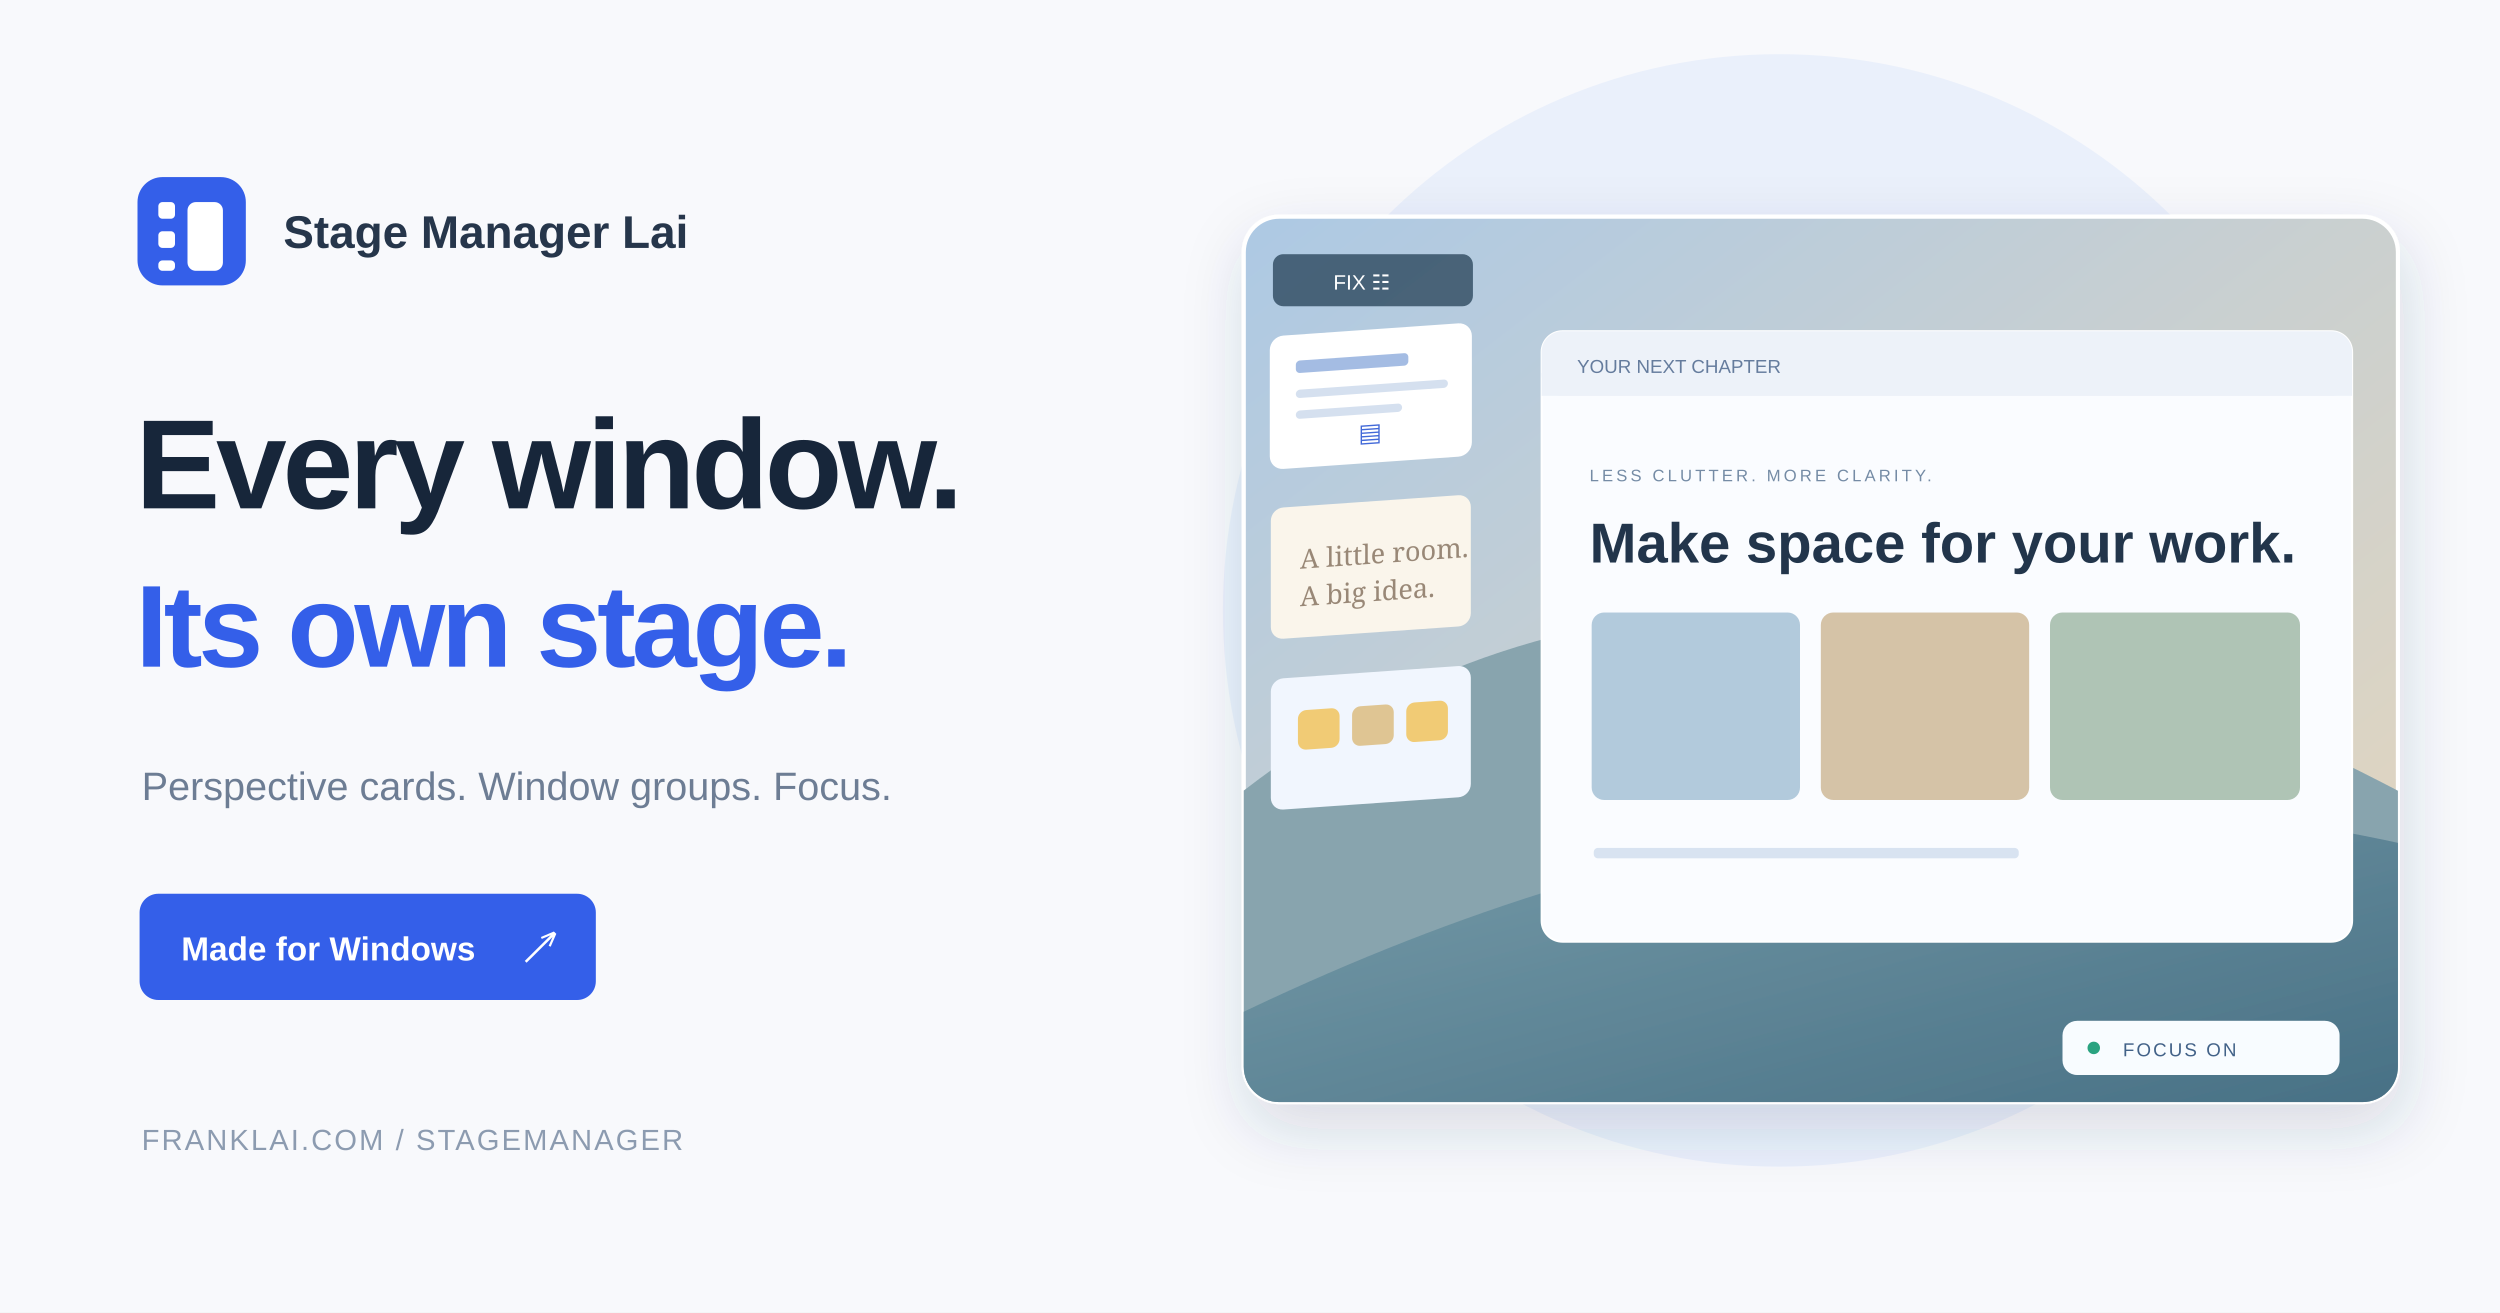
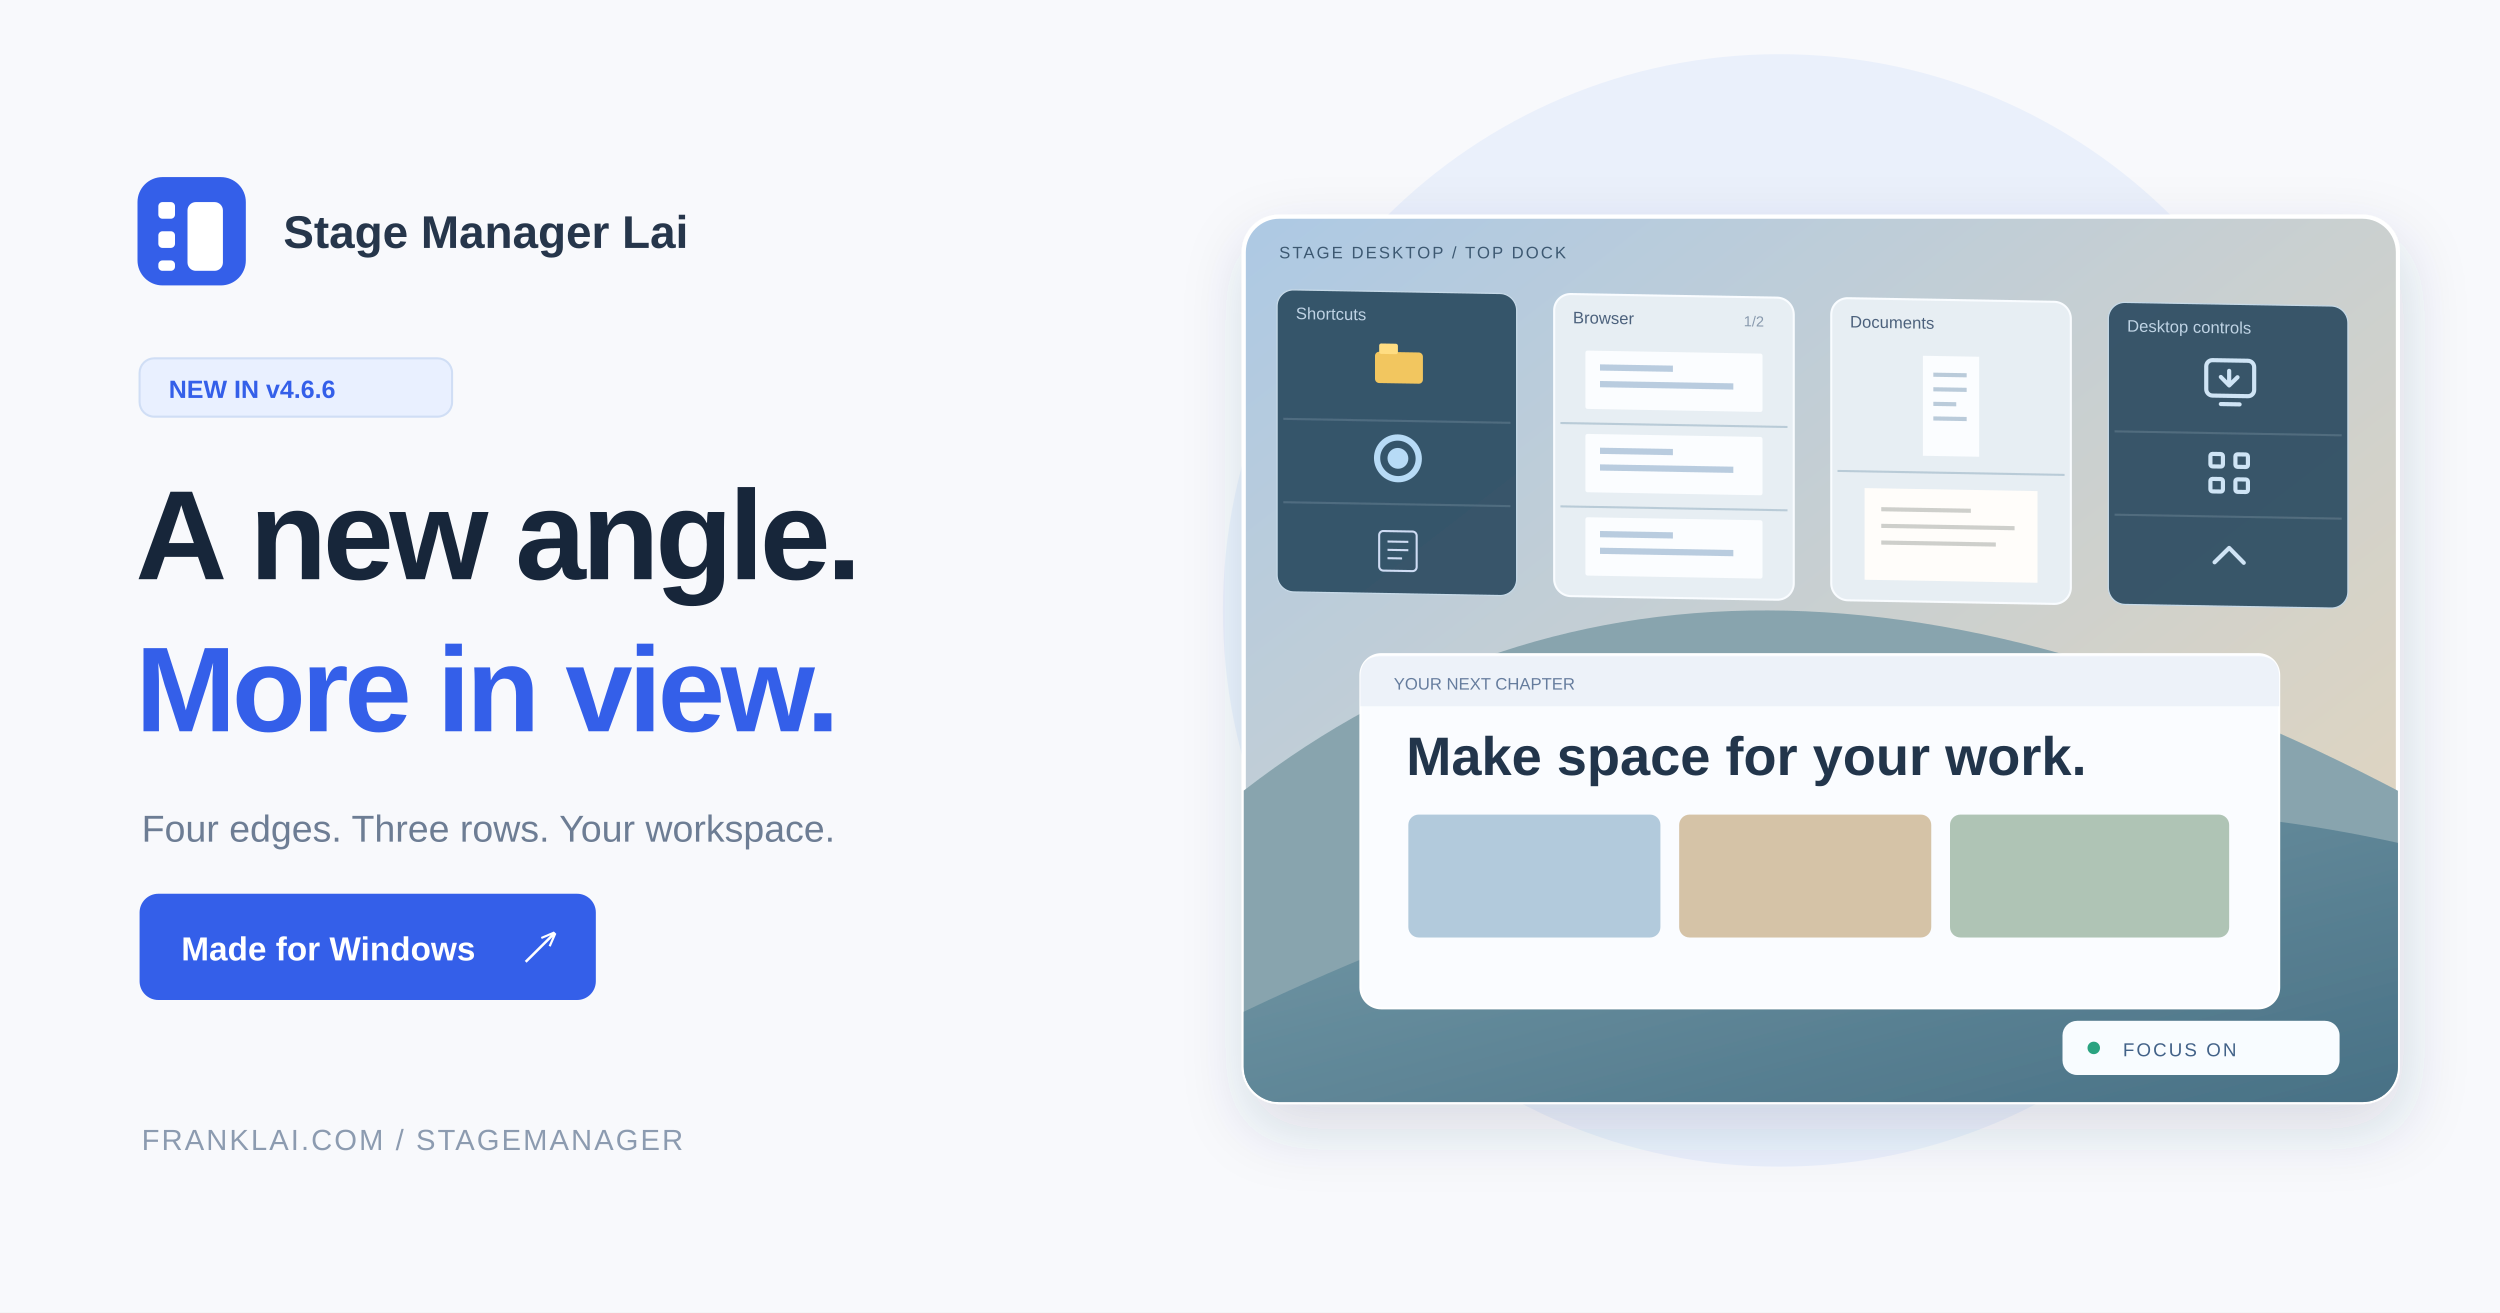
- <svg xmlns="http://www.w3.org/2000/svg" width="1200" height="630" viewBox="0 0 1200 630" role="img" aria-label="Stage Manager Lai: perspective window cards for Windows">
+ <svg xmlns="http://www.w3.org/2000/svg" width="1200" height="630" viewBox="0 0 1200 630" role="img" aria-label="Stage Manager Lai v4.6.6: a new top dock with three-row window cards">
  <defs>
    <linearGradient id="sky" x2="1" y2="1">
      <stop stop-color="#adc9e4" />
      <stop offset="1" stop-color="#e8d7bb" />
    </linearGradient>
    <linearGradient id="hill" x2="1" y2="1">
      <stop stop-color="#789daa" />
      <stop offset="1" stop-color="#456e83" />
    </linearGradient>
    <filter id="shadow" x="-30%" y="-30%" width="160%" height="180%">
      <feDropShadow dy="12" stdDeviation="15" flood-color="#233e68" flood-opacity=".16" />
    </filter>
    <clipPath id="screen">
      <rect x="597" y="104" width="554" height="425" rx="17" />
    </clipPath>
  </defs>
  <rect width="1200" height="630" fill="#f8f9fc" />
  <circle cx="854" cy="293" r="267" fill="#eaf0fb" />
  <rect x="66" y="85" width="52" height="52" rx="12" fill="#345fe9" />
  <g fill="#fff">
    <rect x="76" y="97" width="8" height="8" rx="2" />
    <rect x="76" y="111" width="8" height="8" rx="2" />
    <rect x="76" y="125" width="8" height="5" rx="2" />
    <rect x="90" y="97" width="17" height="33" rx="4" />
  </g>
  <text x="136" y="119" font-family="Segoe UI,Arial,sans-serif" font-size="22" font-weight="600" fill="#26364b">Stage Manager Lai</text>
-   <text x="65" y="244" font-family="Segoe UI,Arial,sans-serif" font-size="61" font-weight="700" letter-spacing="-2" fill="#17263a">Every window.</text>
-   <text x="65" y="320" font-family="Segoe UI,Arial,sans-serif" font-size="56" font-weight="700" letter-spacing="-2" fill="#345fe9">Its own stage.</text>
-   <text x="68" y="384" font-family="Segoe UI,Arial,sans-serif" font-size="19" fill="#6d7d94">Perspective cards. Window groups. Focus.</text>
+   <rect x="67" y="172" width="150" height="28" rx="7" fill="#e9f0ff" stroke="#d0def5" />
+   <text x="81" y="191" font-family="Segoe UI,Arial,sans-serif" font-size="12" font-weight="600" fill="#345fe9">NEW IN v4.6.6</text>
+   <text x="65" y="278" font-family="Segoe UI,Arial,sans-serif" font-size="61" font-weight="700" letter-spacing="-2" fill="#17263a">A new angle.</text>
+   <text x="65" y="351" font-family="Segoe UI,Arial,sans-serif" font-size="58" font-weight="700" letter-spacing="-2" fill="#345fe9">More in view.</text>
+   <text x="68" y="404" font-family="Segoe UI,Arial,sans-serif" font-size="18" fill="#6d7d94">Four edges. Three rows. Your workspace.</text>
  <rect x="67" y="429" width="219" height="51" rx="9" fill="#345fe9" />
  <text x="87" y="461" font-family="Segoe UI,Arial,sans-serif" font-size="16" font-weight="600" fill="#fff">Made for Windows</text>
  <text x="252" y="461" font-family="Arial" font-size="21" fill="#fff">↗</text>
  <text x="68" y="552" font-family="Segoe UI,Arial,sans-serif" font-size="14" letter-spacing="1" fill="#8c9bb0">FRANKLAI.COM / STAGEMANAGER</text>
  <g filter="url(#shadow)">
    <rect x="597" y="104" width="554" height="425" rx="17" fill="url(#sky)" stroke="#fff" stroke-width="2" />
    <g clip-path="url(#screen)">
      <path d="M590 385Q820 200 1165 387V540H590Z" fill="#88a4ae" />
      <path d="M590 489Q895 341 1170 409V540H590Z" fill="url(#hill)" />
    </g>
-     <rect x="611" y="122" width="96" height="25" rx="5" fill="#29465bc7" />
-     <text x="640" y="139" fill="#fff" font-size="10" font-family="Arial">FIX   ☷</text>
-     <g transform="translate(610 162) skewY(-4)">
-       <rect width="96" height="63" rx="6" fill="#fff" stroke="#fff" />
-       <text x="42" y="53" fill="#4269d8" font-size="12" font-family="Arial">▤</text>
-       <rect x="12" y="12" width="54" height="6" rx="2" fill="#a4bce3" />
-       <rect x="12" y="26" width="73" height="4" rx="2" fill="#d5e0ef" />
-       <rect x="12" y="36" width="51" height="4" rx="2" fill="#d5e0ef" />
+     <text x="614" y="124" font-size="8" fill="#3c5871" font-family="Arial" letter-spacing="1">STAGE DESKTOP / TOP DOCK</text>
+     <g transform="translate(613 139) skewY(1)">
+       <rect width="115" height="145" rx="8" fill="#28485ee6" stroke="#c7dae8" stroke-width=".6" />
+       <text x="9" y="14" font-size="8" fill="#bfd3e4" font-family="Arial">Shortcuts</text>
+       <path d="M3 62H112M3 102H112" stroke="#b7cad333" />
+       <rect x="47" y="29" width="23" height="15" rx="2" fill="#f2c65f" />
+       <rect x="49" y="25" width="9" height="5" rx="1" fill="#ffdd82" />
+       <circle cx="58" cy="80" r="10" fill="none" stroke="#b7dbf6" stroke-width="3" />
+       <circle cx="58" cy="80" r="5" fill="#b7dbf6" />
+       <rect x="49" y="115" width="18" height="19" rx="2" fill="none" stroke="#cfdcf4" />
+       <path d="M53 120H63M53 124H63M53 128H60" stroke="#cfdcf4" />
    </g>
-     <g transform="translate(610 244) skewY(-4)">
-       <rect width="96" height="63" rx="6" fill="#faf5eb" />
-       <text x="14" y="30" fill="#998877" font-size="13" font-family="Georgia">A little room.</text>
-       <text x="14" y="48" fill="#998877" font-size="13" font-family="Georgia">A big idea.</text>
+     <g transform="translate(746 141) skewY(1)">
+       <rect width="115" height="145" rx="8" fill="#e7eef3" stroke="#f9fcff" />
+       <text x="9" y="14" font-size="8" fill="#4c617c" font-family="Arial">Browser</text>
+       <text x="91" y="14" font-size="7" fill="#8798ac" font-family="Arial">1/2</text>
+       <g fill="#fbfdff">
+         <rect x="15" y="27" width="85" height="28" rx="1" />
+         <rect x="15" y="67" width="85" height="28" rx="1" />
+         <rect x="15" y="107" width="85" height="28" rx="1" />
+       </g>
+       <path d="M22 35H57M22 43H86M22 75H57M22 83H86M22 115H57M22 123H86" stroke="#b9ccdf" stroke-width="3" />
+       <path d="M3 62H112M3 102H112" stroke="#b9cbd7" />
    </g>
-     <g transform="translate(610 326) skewY(-4)">
-       <rect width="96" height="63" rx="6" fill="#f1f6fe" />
-       <rect x="13" y="16" width="20" height="19" rx="4" fill="#f1cb75" />
-       <rect x="39" y="16" width="20" height="19" rx="4" fill="#dfc593" />
-       <rect x="65" y="16" width="20" height="19" rx="4" fill="#f1cb75" />
+     <g transform="translate(879 143) skewY(1)">
+       <rect width="115" height="145" rx="8" fill="#e7eef3" stroke="#f9fcff" />
+       <text x="9" y="14" font-size="8" fill="#4c617c" font-family="Arial">Documents</text>
+       <rect x="44" y="27" width="27" height="48" fill="#fbfdff" />
+       <path d="M49 36H65M49 43H65M49 50H60M49 57H65" stroke="#bacbda" stroke-width="2" />
+       <path d="M3 83H112" stroke="#b9cbd7" />
+       <rect x="16" y="91" width="83" height="44" fill="#fffdfa" />
+       <path d="M24 101H67M24 109H88M24 117H79" stroke="#cecfcb" stroke-width="2" />
    </g>
-     <rect x="740" y="159" width="389" height="293" rx="10" fill="#fafcff" stroke="#fff" />
-     <rect x="740" y="159" width="389" height="31" rx="10" fill="#edf2f9" />
-     <rect x="740" y="179" width="389" height="11" fill="#edf2f9" />
-     <text x="757" y="179" fill="#657c9d" font-family="Arial" font-size="9">YOUR NEXT CHAPTER</text>
-     <text x="763" y="231" fill="#748ba5" font-family="Arial" font-size="8" letter-spacing="1.5">LESS CLUTTER. MORE CLARITY.</text>
-     <text x="763" y="270" fill="#22364c" font-family="Segoe UI,Arial,sans-serif" font-size="27" font-weight="600">Make space for your work.</text>
-     <rect x="764" y="294" width="100" height="90" rx="6" fill="#b2cadc" />
-     <rect x="874" y="294" width="100" height="90" rx="6" fill="#d5c3a7" />
-     <rect x="984" y="294" width="120" height="90" rx="6" fill="#afc4b5" />
-     <rect x="765" y="407" width="204" height="5" rx="2" fill="#d8e3f1" />
+     <g transform="translate(1012 145) skewY(1)">
+       <rect width="115" height="145" rx="8" fill="#28485ee6" stroke="#c7dae8" stroke-width=".6" />
+       <text x="9" y="14" font-size="8" fill="#bfd3e4" font-family="Arial">Desktop controls</text>
+       <path d="M3 62H112M3 102H112" stroke="#b7cad333" />
+       <g fill="none" stroke="#cfe4f5" stroke-width="2" stroke-linecap="round" stroke-linejoin="round">
+         <rect x="47" y="27" width="23" height="17" rx="3" />
+         <path d="M54 48H63M58 32V39M54 35L58 39L62 35" />
+         <rect x="49" y="72" width="6" height="6" rx="1" />
+         <rect x="61" y="72" width="6" height="6" rx="1" />
+         <rect x="49" y="84" width="6" height="6" rx="1" />
+         <rect x="61" y="84" width="6" height="6" rx="1" />
+         <path d="M51 124L58 117L65 124" />
+       </g>
+     </g>
+     <rect x="653" y="314" width="441" height="170" rx="10" fill="#fafcff" stroke="#fff" />
+     <path d="M663 315H1084Q1094 315 1094 325V339H653V325Q653 315 663 315Z" fill="#edf2f9" />
+     <text x="669" y="331" fill="#657c9d" font-size="8" font-family="Arial">YOUR NEXT CHAPTER</text>
+     <text x="675" y="372" fill="#22364c" font-size="26" font-weight="600" font-family="Segoe UI,Arial,sans-serif">Make space for your work.</text>
+     <rect x="676" y="391" width="121" height="59" rx="5" fill="#b2cadc" />
+     <rect x="806" y="391" width="121" height="59" rx="5" fill="#d5c3a7" />
+     <rect x="936" y="391" width="134" height="59" rx="5" fill="#afc4b5" />
    <rect x="990" y="490" width="133" height="26" rx="7" fill="#f8fcff" />
    <circle cx="1005" cy="503" r="3" fill="#29a380" />
    <text x="1019" y="507" fill="#426288" font-size="9" font-family="Arial" letter-spacing="1">FOCUS ON</text>
  </g>
</svg>
